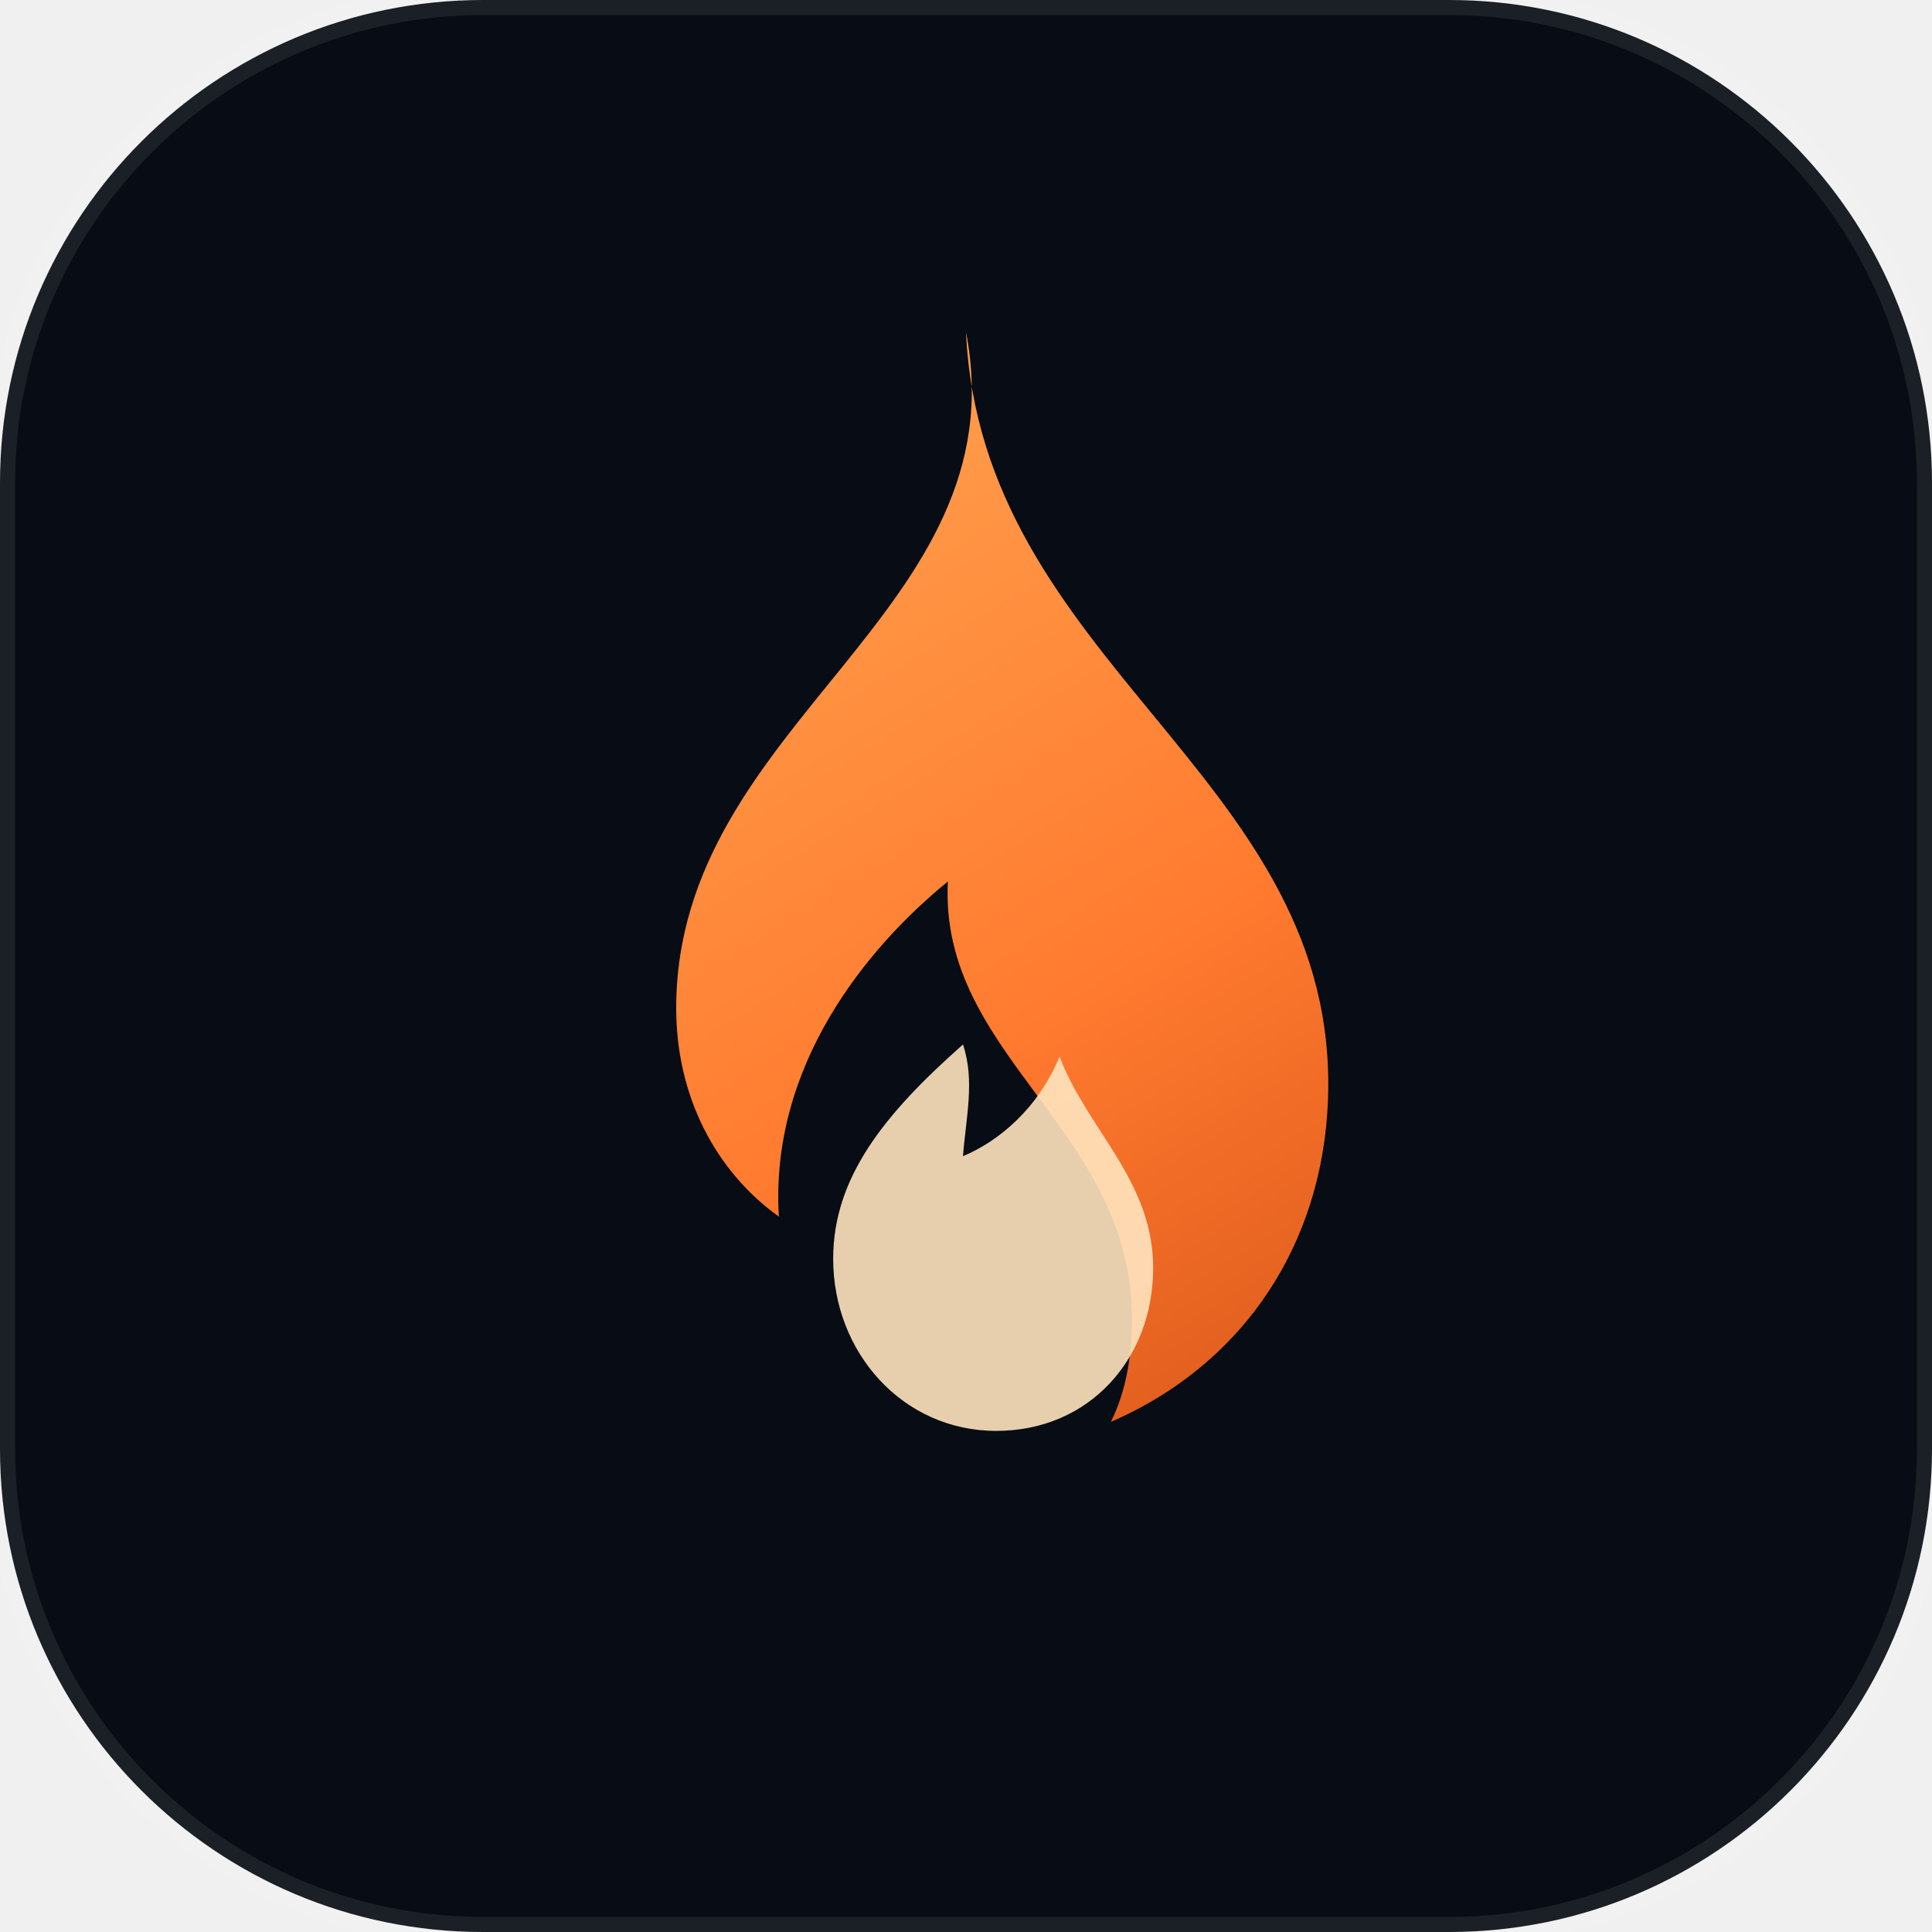
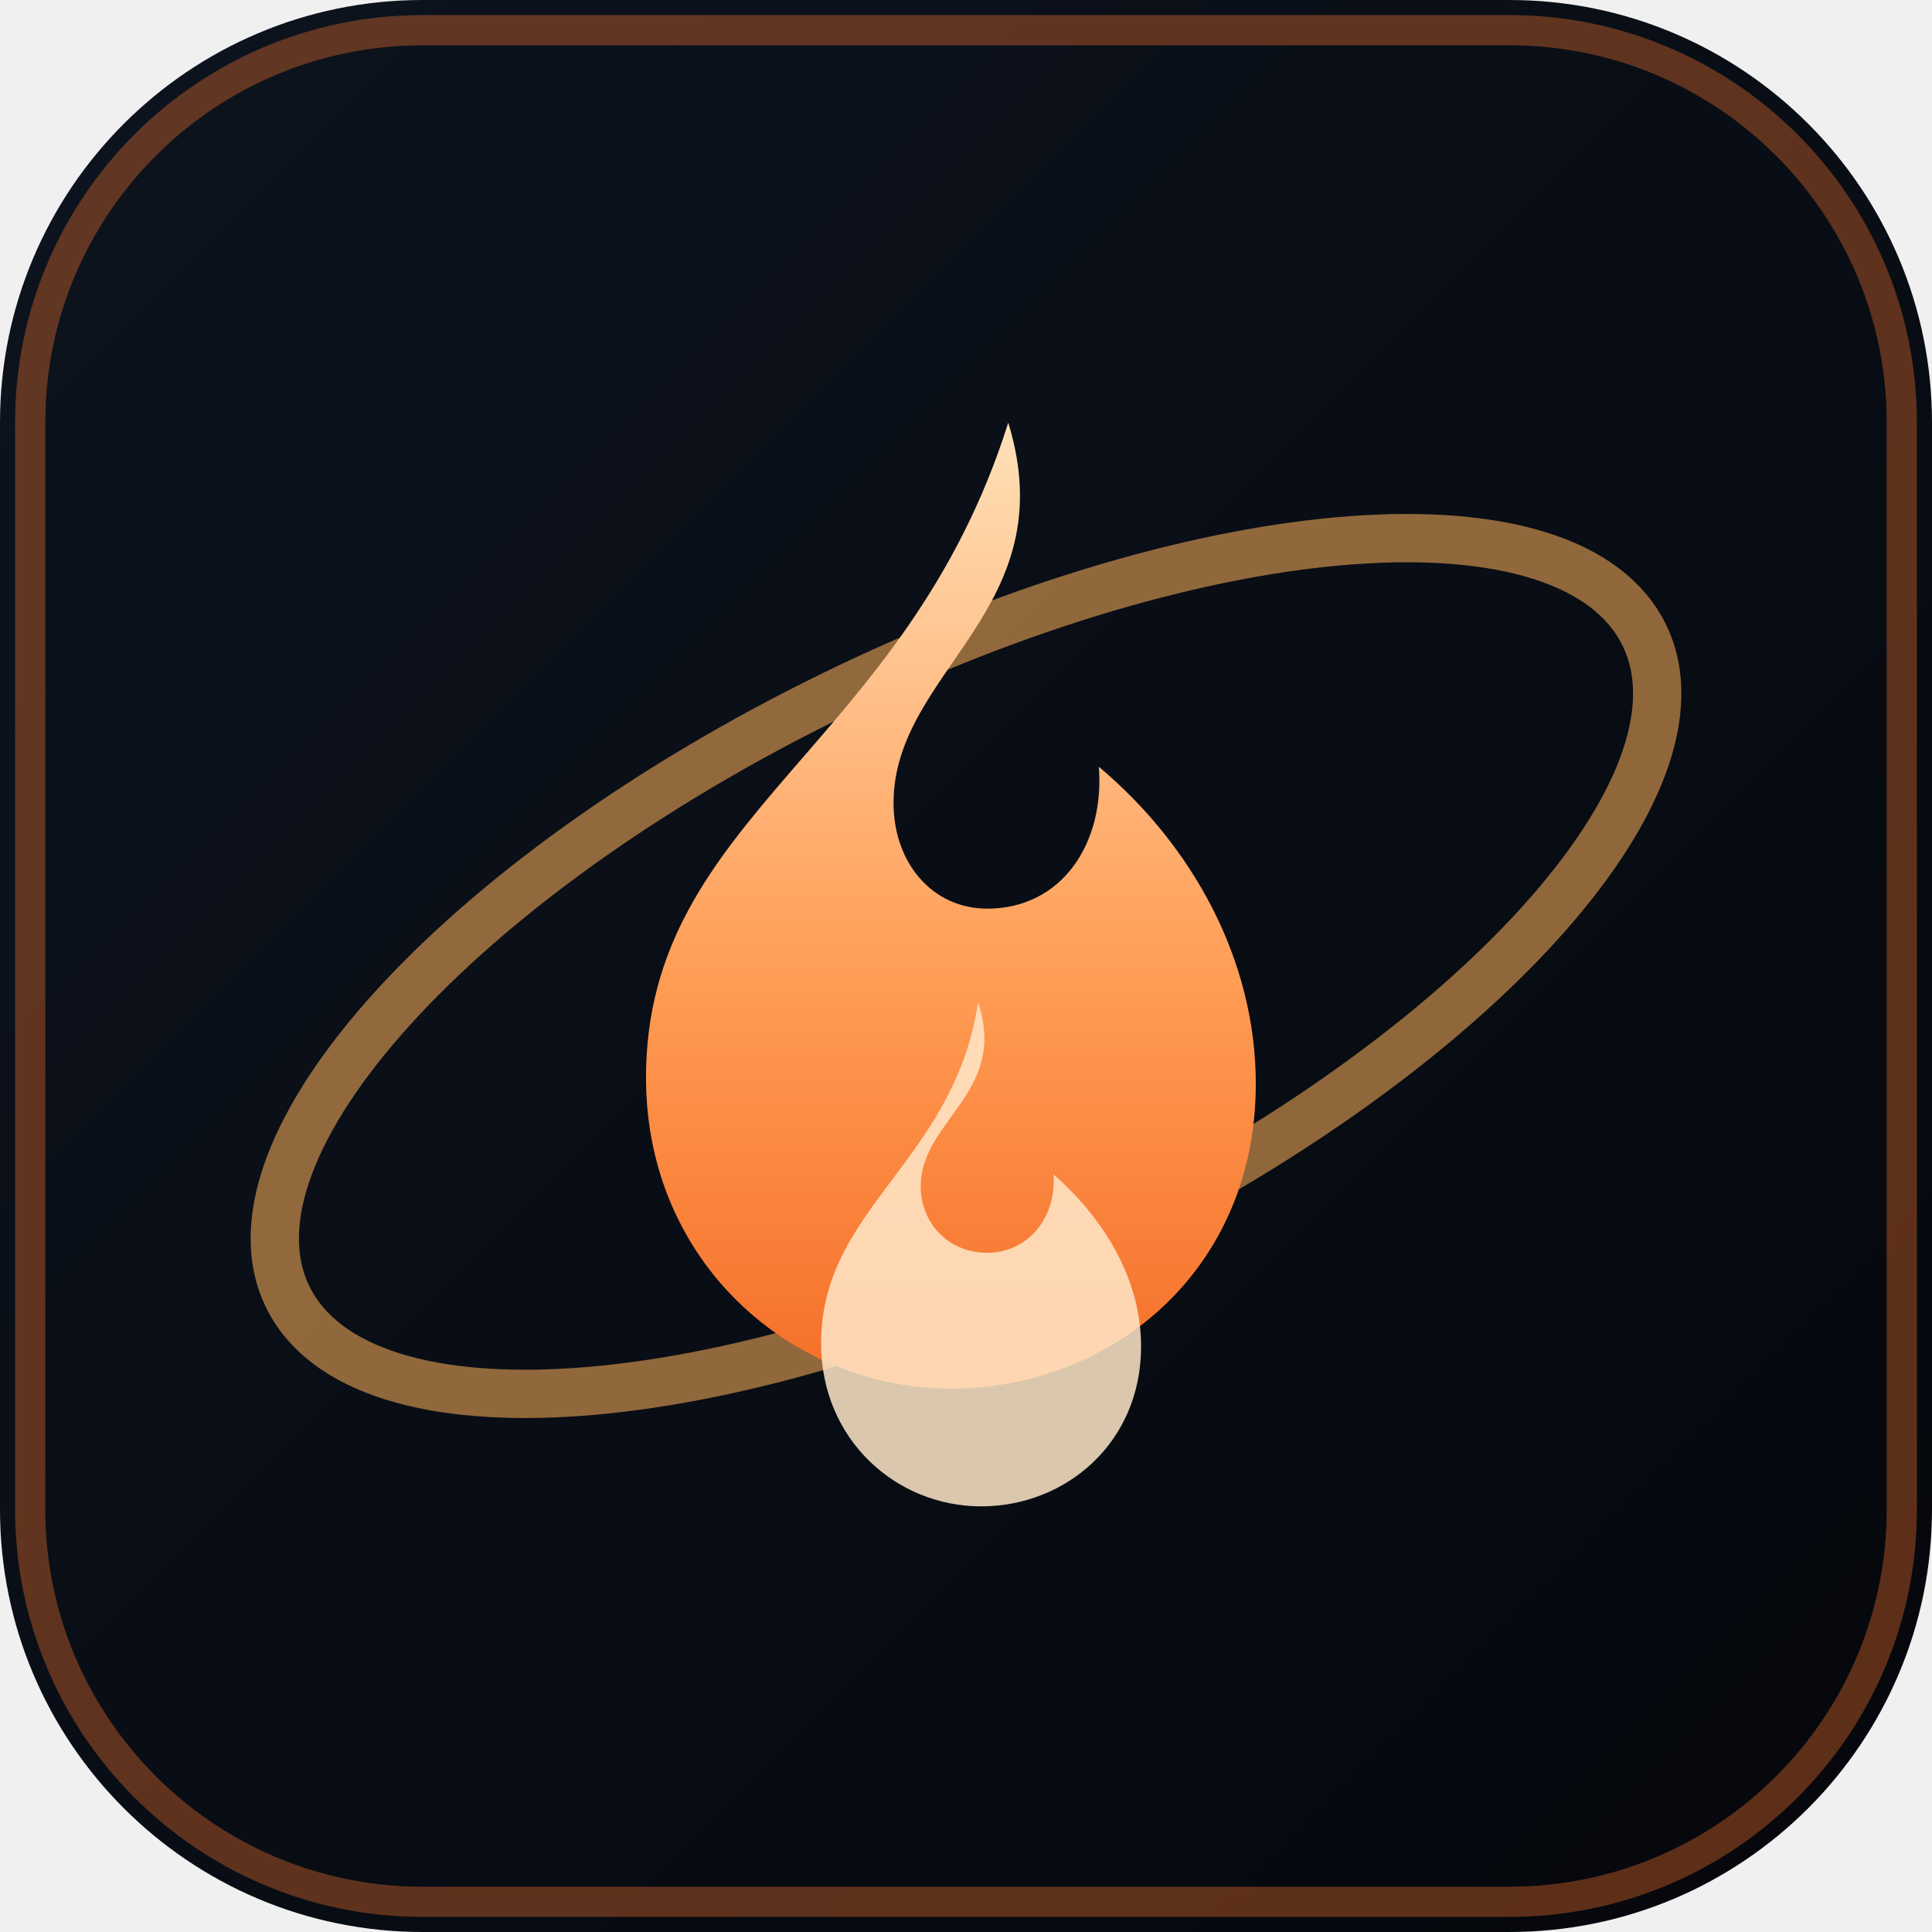
- <svg xmlns="http://www.w3.org/2000/svg" viewBox="0 0 64 64">
+ <svg xmlns="http://www.w3.org/2000/svg" viewBox="0 0 64 64" role="img" aria-label="FlameGuard">
  <defs>
-     <linearGradient id="g" x1="16" y1="6" x2="48" y2="58" gradientUnits="userSpaceOnUse">
-       <stop stop-color="#ffb35c" />
-       <stop offset="0.55" stop-color="#ff7a2f" />
-       <stop offset="1" stop-color="#c2410c" />
+     <linearGradient id="bg" x1="0" y1="0" x2="64" y2="64" gradientUnits="userSpaceOnUse">
+       <stop stop-color="#0d141f" />
+       <stop offset="1" stop-color="#05070c" />
+     </linearGradient>
+     <linearGradient id="flame" x1="32" y1="14" x2="32" y2="52" gradientUnits="userSpaceOnUse">
+       <stop stop-color="#ffe0b8" />
+       <stop offset="0.5" stop-color="#ff9a52" />
+       <stop offset="1" stop-color="#f05a14" />
    </linearGradient>
  </defs>
-   <rect width="64" height="64" rx="16" fill="#080c14" />
-   <rect width="64" height="64" rx="16" fill="none" stroke="#ffffff" stroke-opacity="0.08" />
-   <path d="M32 11c1.8 9.3-9.6 12.9-9.6 22.4 0 2.9 1.3 5.4 3.4 6.9-.3-5 2.9-8.9 5.6-11.1-.3 5.8 6.1 8.2 6.1 14.5 0 1.2-.2 2.4-.7 3.4 4.4-1.9 7.2-6 7.2-11.2C44 25.6 32.5 21.9 32 11Z" fill="url(#g)" />
-   <path d="M31.9 34.6c-2.6 2.3-4.3 4.4-4.3 7.1 0 3.1 2.3 5.7 5.4 5.7s5.2-2.4 5.2-5.4c0-2.9-2.2-4.6-3.1-7-0.7 1.7-2 2.8-3.2 3.3.1-1.3.4-2.5 0-3.7Z" fill="#ffe4bf" fill-opacity="0.9" />
+   <rect width="64" height="64" rx="14" fill="url(#bg)" />
+   <rect x="1" y="1" width="62" height="62" rx="13" fill="none" stroke="#ff7a2f" stroke-opacity="0.35" />
+   <ellipse cx="32" cy="32" rx="25" ry="10" transform="rotate(-26 32 32)" fill="none" stroke="#ffb35c" stroke-opacity="0.55" stroke-width="1.6" />
+   <path d="M33.4 14c1.9 6.2-3.8 8.2-3.8 12.6 0 2 1.3 3.5 3.1 3.5 2.5 0 3.9-2.2 3.7-4.7 3.1 2.6 5.2 6.4 5.2 10.5 0 6.2-4.8 10.1-10.1 10.1s-10.1-4.2-10.1-10.3c0-8.7 8.6-10.9 12-21.7Z" fill="url(#flame)" />
+   <path d="M32.4 33.2c1 3-1.9 3.9-1.9 6.1 0 1.2.9 2.2 2.2 2.2s2.3-1.1 2.2-2.6c1.7 1.5 2.9 3.5 2.9 5.7 0 3.2-2.5 5.3-5.3 5.3s-5.3-2.2-5.3-5.4c0-4.5 4.4-6 5.2-11.3Z" fill="#ffe7c9" fill-opacity="0.85" />
</svg>
